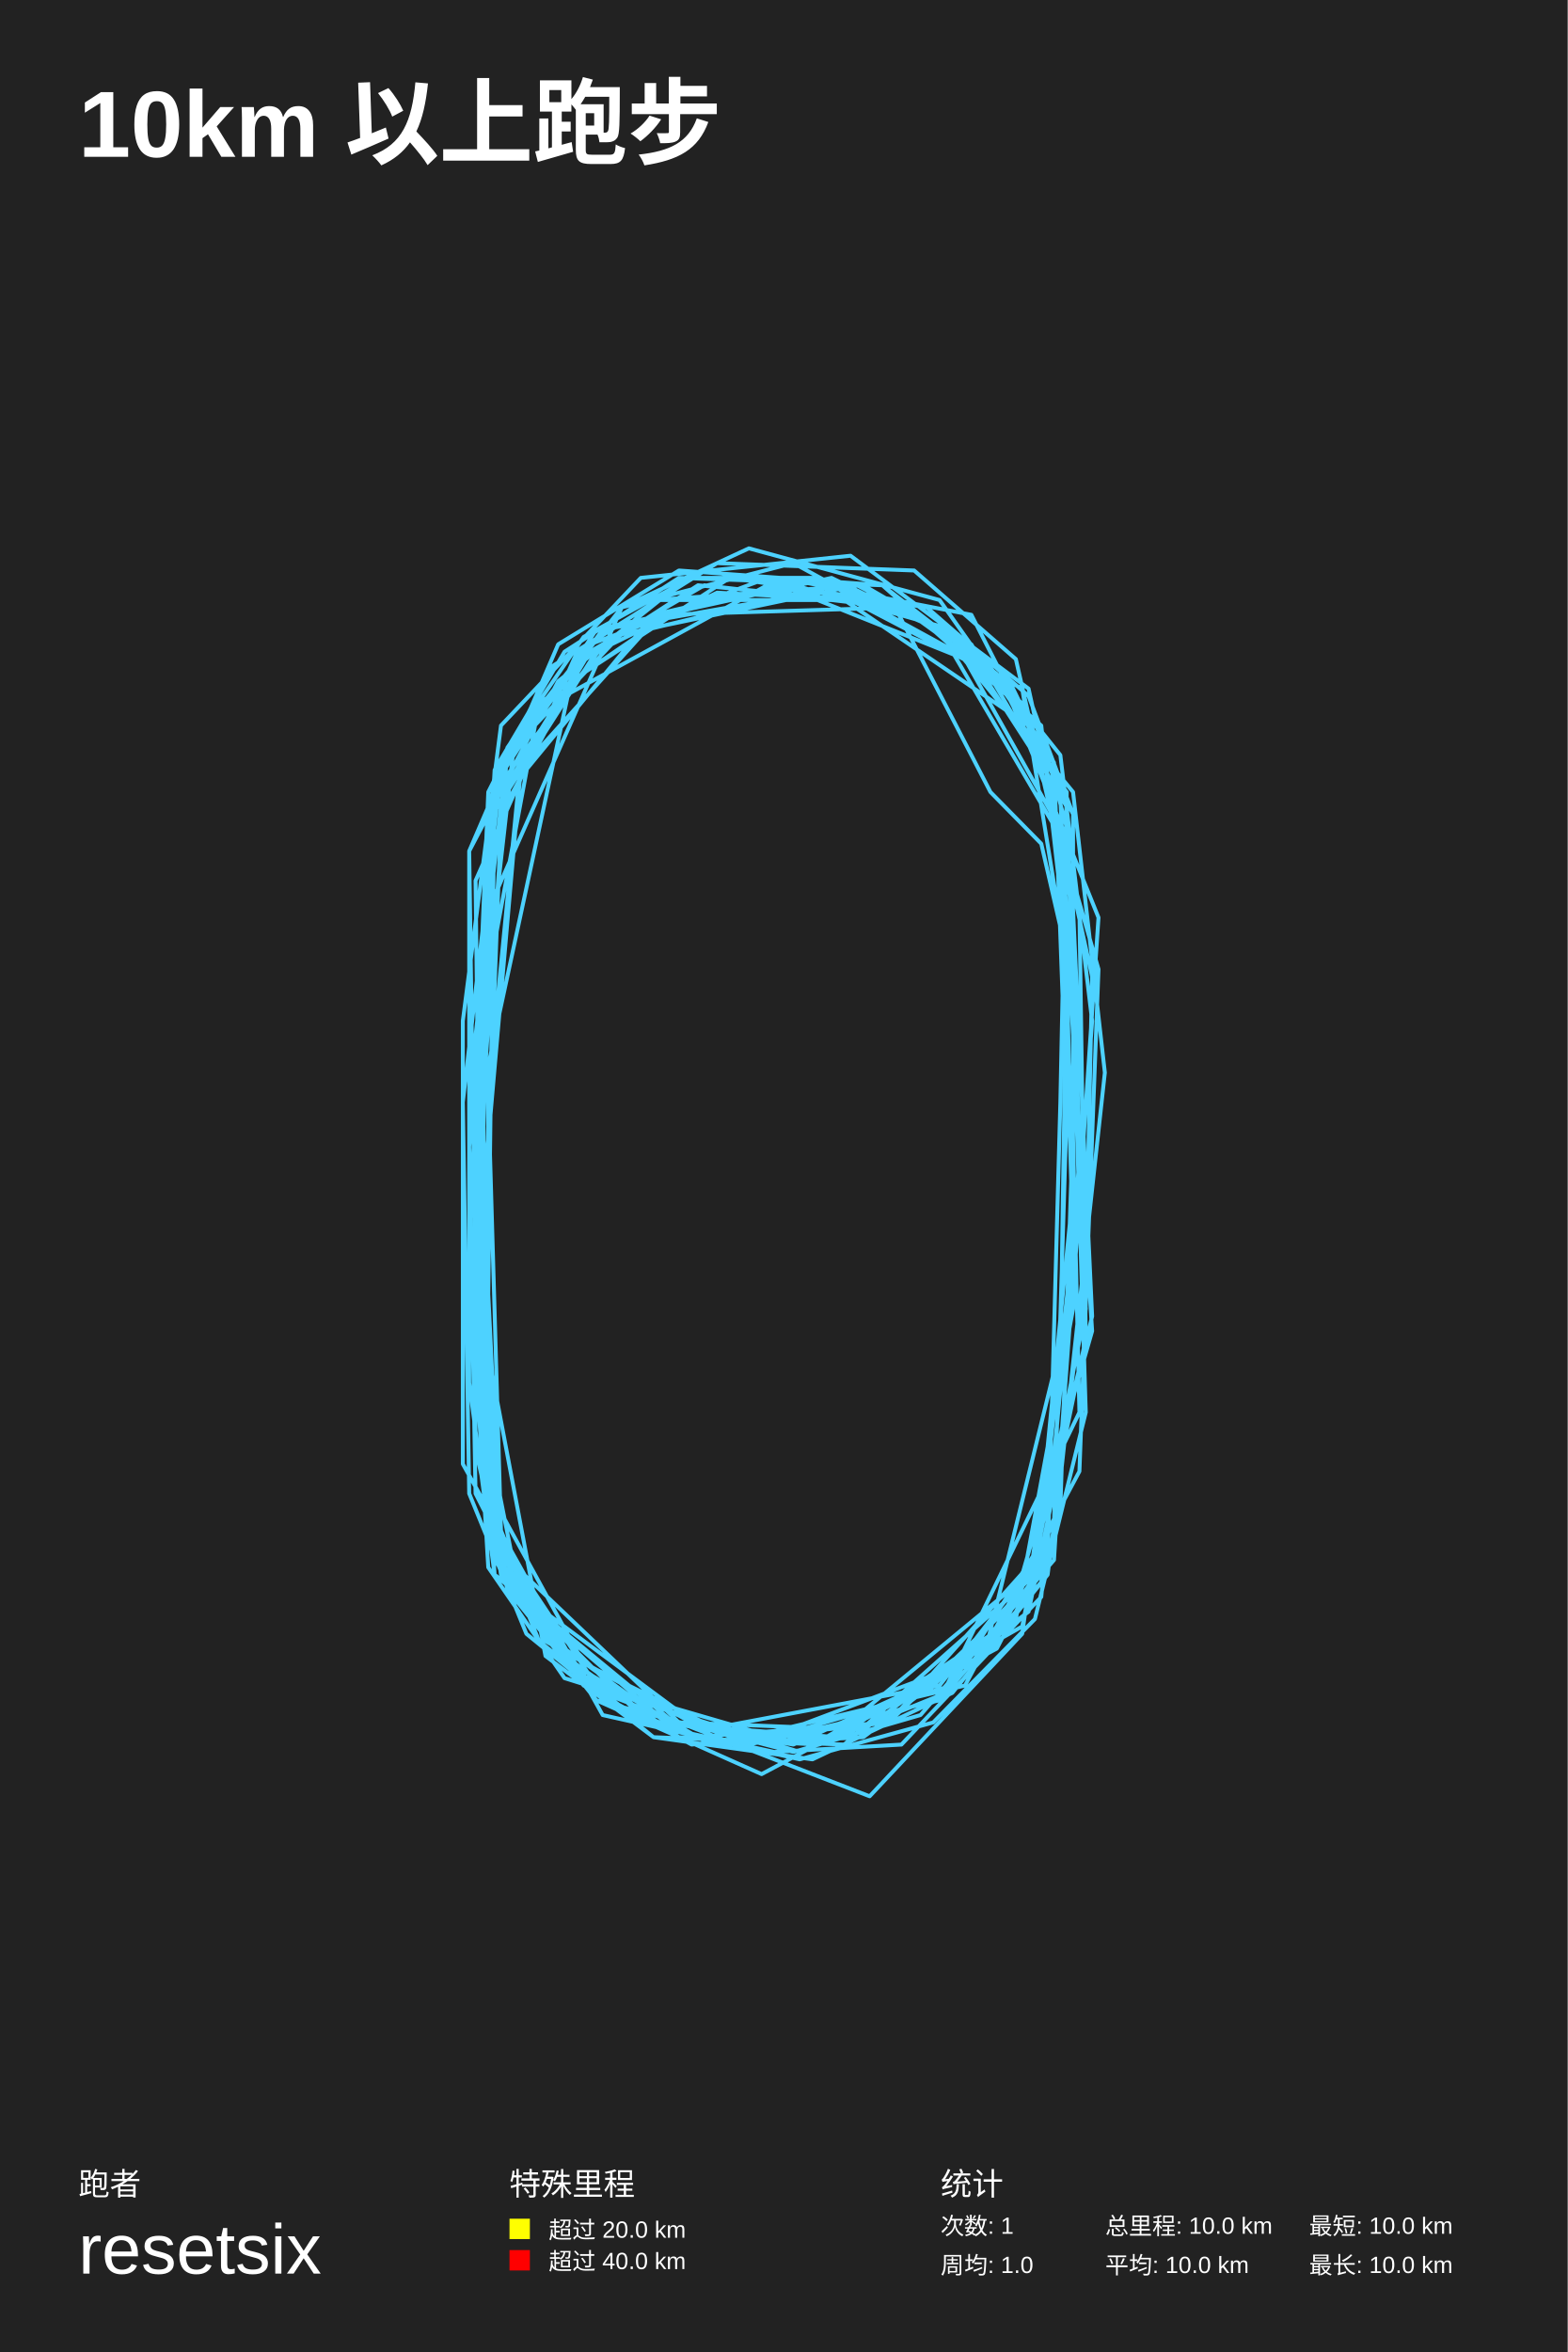
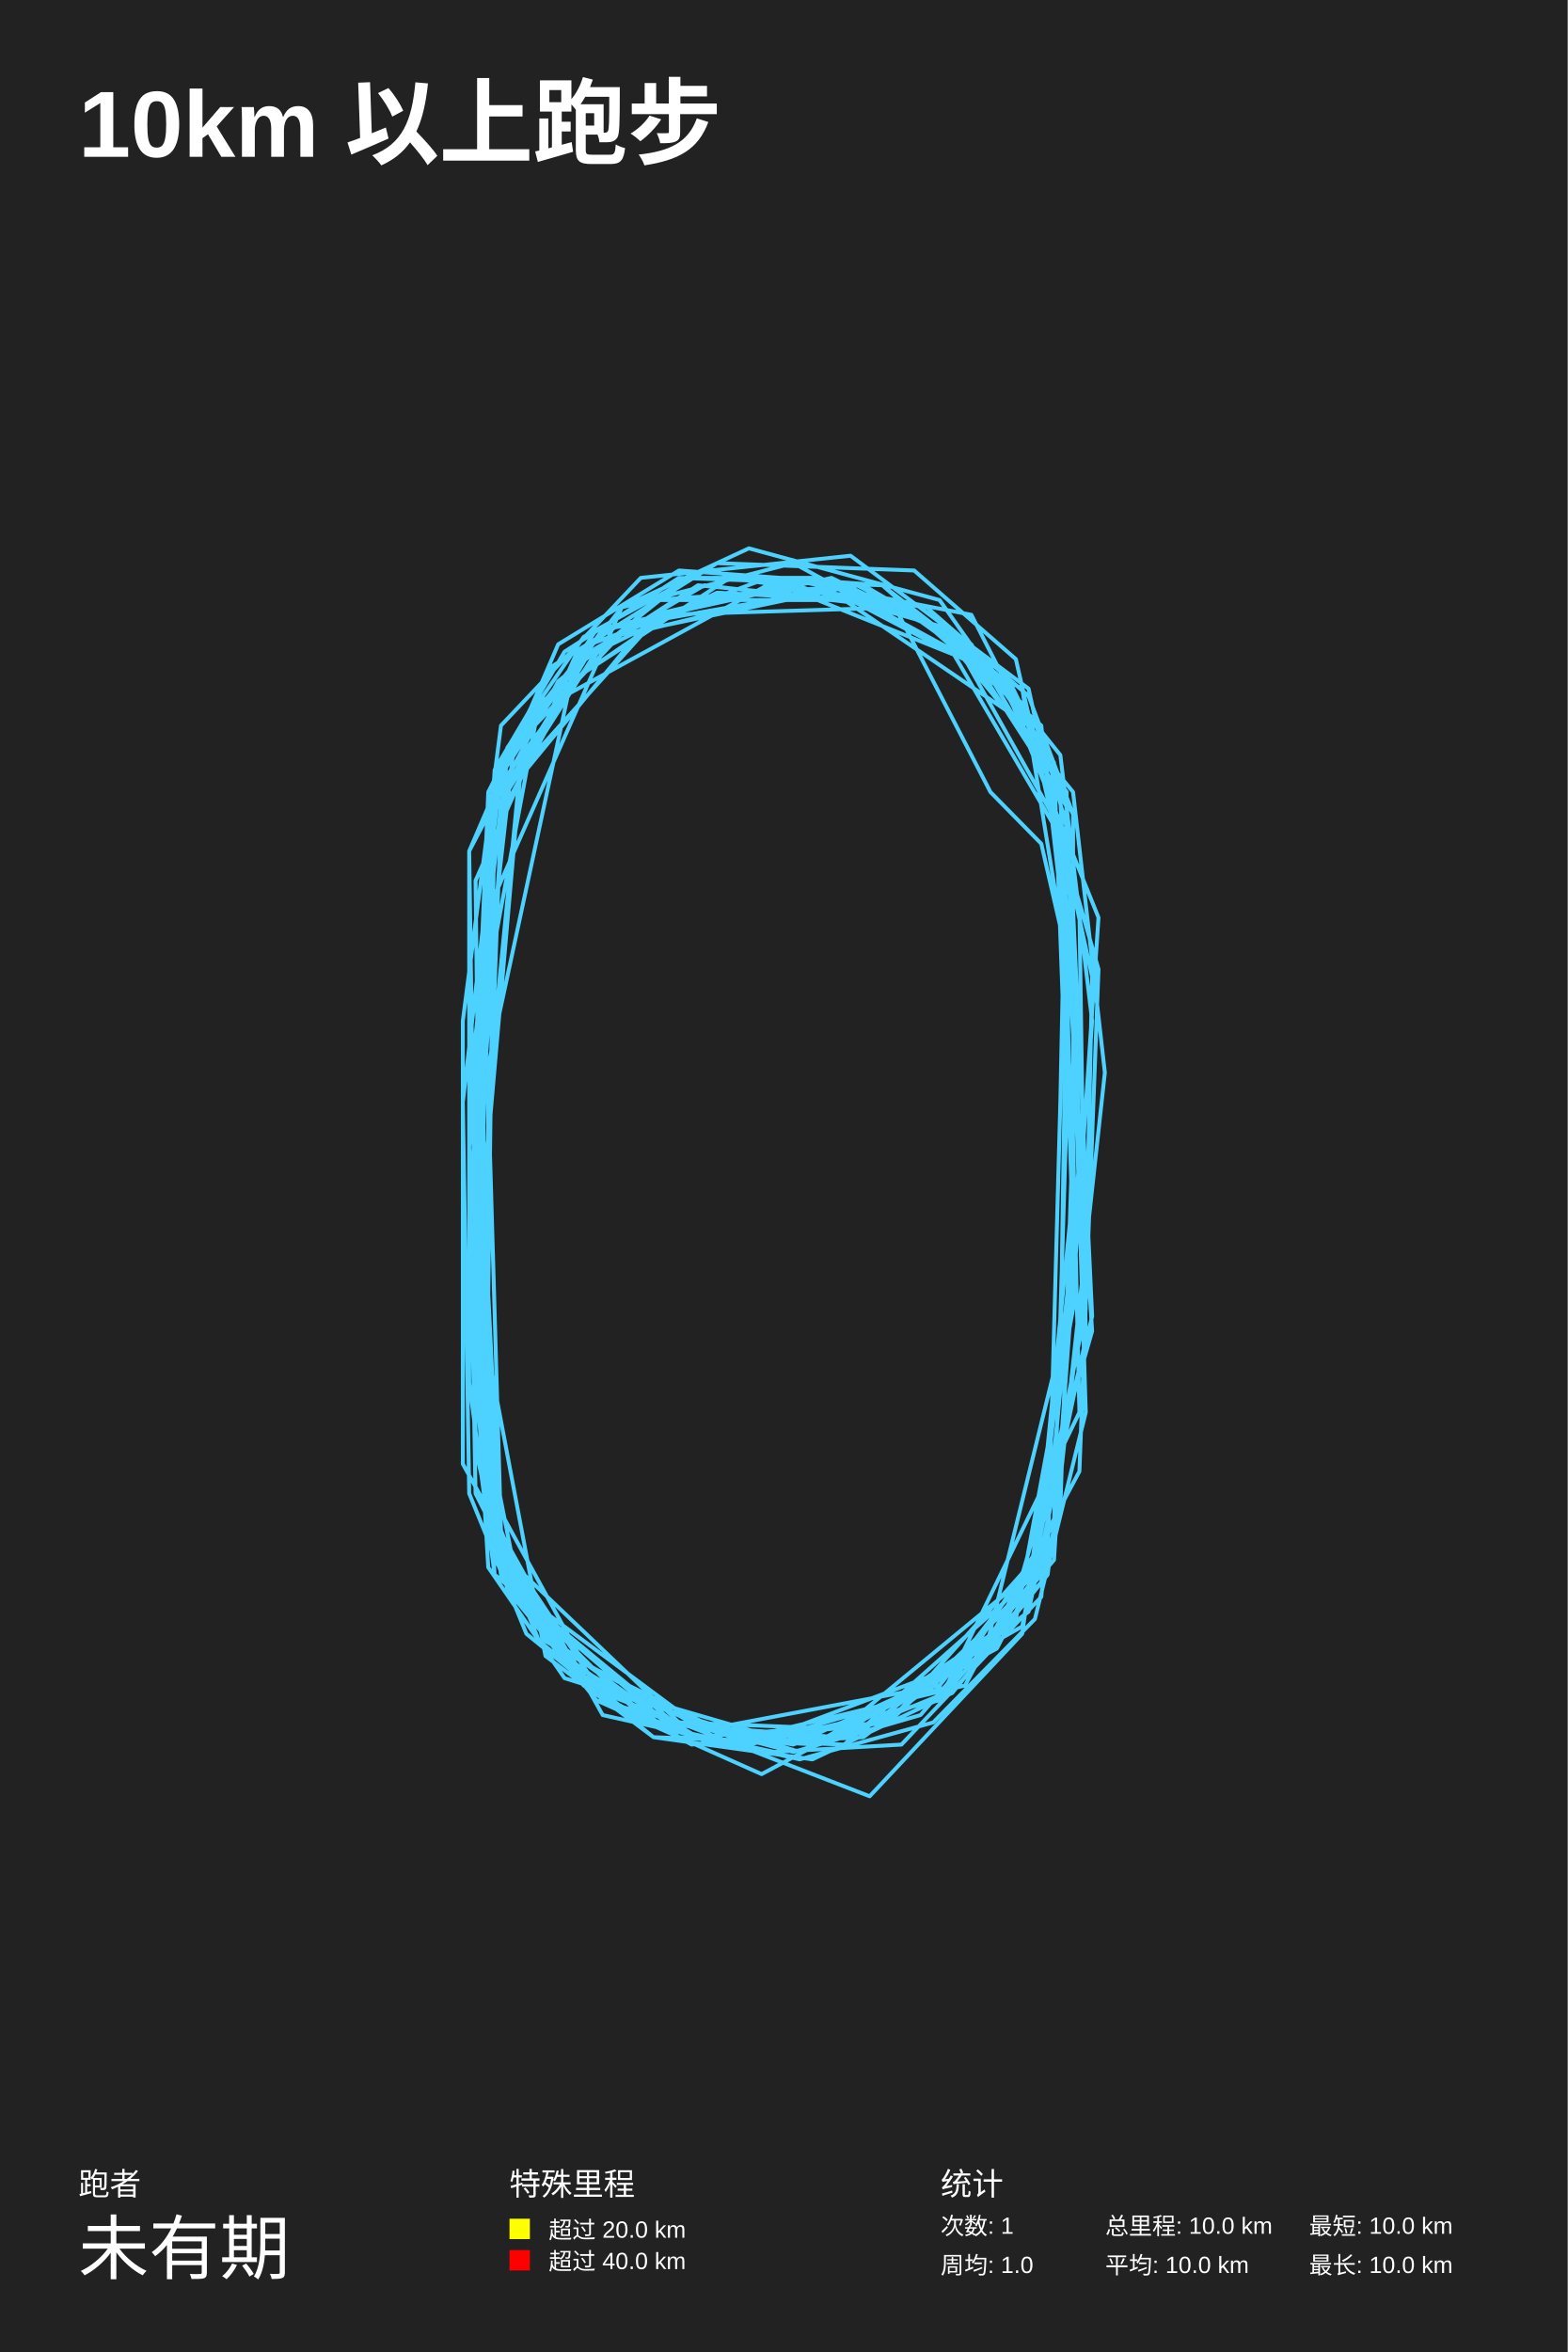
<svg xmlns="http://www.w3.org/2000/svg" baseProfile="full" height="300mm" version="1.1" viewBox="0,0,200,300" width="200mm">
  <defs />
  <rect fill="#222222" height="300" width="200" x="0" y="0" />
  <text fill="#FFFFFF" style="font-size:12px; font-family:Arial; font-weight:bold;" x="10" y="20">10km 以上跑步</text>
  <text fill="#FFFFFF" style="font-size:4px; font-family:Arial" x="10" y="280">跑者</text>
-   <text fill="#FFFFFF" style="font-size:9px; font-family:Arial" x="10" y="290">resetsix</text>
+   <text fill="#FFFFFF" style="font-size:9px; font-family:Arial" x="10" y="290">未有期</text>
  <text fill="#FFFFFF" style="font-size:4px; font-family:Arial" x="65" y="280">特殊里程</text>
  <rect fill="yellow" height="2.6" width="2.6" x="65" y="283" />
  <text fill="#FFFFFF" style="font-size:3px; font-family:Arial" x="70" y="285.5">超过 20.0 km</text>
  <rect fill="red" height="2.6" width="2.6" x="65" y="287" />
  <text fill="#FFFFFF" style="font-size:3px; font-family:Arial" x="70" y="289.5">超过 40.0 km</text>
  <text fill="#FFFFFF" style="font-size:4px; font-family:Arial" x="120" y="280">统计</text>
  <text fill="#FFFFFF" style="font-size:3px; font-family:Arial" x="120" y="285">次数: 1</text>
  <text fill="#FFFFFF" style="font-size:3px; font-family:Arial" x="120" y="290">周均: 1.0</text>
  <text fill="#FFFFFF" style="font-size:3px; font-family:Arial" x="141" y="285">总里程: 10.0 km</text>
  <text fill="#FFFFFF" style="font-size:3px; font-family:Arial" x="141" y="290">平均: 10.0 km</text>
  <text fill="#FFFFFF" style="font-size:3px; font-family:Arial" x="167" y="285">最短: 10.0 km</text>
  <text fill="#FFFFFF" style="font-size:3px; font-family:Arial" x="167" y="290">最长: 10.0 km</text>
  <polyline fill="none" opacity="1" points="103.649,75.593 76.888,80.302 63.913,98.198 59.047,140.582 59.858,190.5 67.157,208.396 83.376,221.581 103.649,224.407 121.49,215.93 133.654,200.861 138.52,162.245 139.331,124.57 131.221,87.837 108.515,70.884 81.754,73.709 63.913,92.547 59.047,130.221 59.047,186.733 76.888,218.756 102.027,224.407 119.057,219.698 132.032,206.512 138.52,180.14 136.898,128.338 132.843,92.547 112.57,74.651 86.619,72.767 71.211,82.186 59.858,108.558 60.669,165.07 63.102,200.861 92.296,222.523 110.137,221.581 131.221,205.57 138.52,170.721 137.709,116.093 130.41,89.721 115.813,77.477 89.863,72.767 74.455,81.244 64.724,95.372 60.669,132.105 60.669,184.849 64.724,202.744 76.077,216.872 101.216,223.465 117.435,218.756 134.465,198.977 137.709,147.175 135.276,101.965 127.167,85.954 112.57,74.651 86.619,73.709 72.022,83.128 63.102,98.198 60.669,151.884 63.102,195.21 72.022,211.221 86.619,221.581 104.46,222.523 120.679,215.93 134.465,194.268 136.087,141.524 134.465,97.256 119.868,76.535 95.54,69.942 79.321,77.477 62.291,116.093 59.858,146.233 60.669,190.5 71.211,211.221 90.674,222.523 106.082,221.581 131.221,200.861 139.331,167.896 136.898,116.093 129.599,84.07 116.624,72.767 91.485,71.826 70.401,85.012 62.291,101.023 59.858,159.419 62.291,199.919 72.022,214.047 102.027,223.465 130.41,207.454 138.52,166.954 136.087,101.965 128.789,86.895 101.216,71.826 79.321,77.477 63.102,98.198 59.858,156.593 62.291,197.093 76.888,216.872 91.485,222.523 123.112,214.989 137.709,187.675 140.142,123.628 131.221,92.547 107.704,76.535 84.187,76.535 71.211,86.895 59.858,108.558 59.858,176.372 63.102,200.861 88.241,221.581 113.381,219.698 134.465,196.151 139.331,130.221 135.276,96.314 124.734,83.128 110.137,74.651 83.376,76.535 65.535,95.372 61.48,131.163 61.48,182.965 63.913,200.861 74.455,214.989 88.241,222.523 113.381,219.698 132.032,201.803 136.898,158.477 135.276,105.733 123.112,84.07 99.595,74.651 83.376,78.419 66.346,99.14 61.48,154.71 63.102,198.977 72.833,213.105 95.54,222.523 119.868,216.872 137.709,180.14 136.898,145.291 134.465,100.082 124.734,85.012 108.515,76.535 91.485,75.593 76.077,83.128 62.291,104.791 61.48,157.535 62.291,193.326 68.779,209.337 81.754,219.698 98.784,223.465 115.002,222.523 132.843,203.686 136.898,159.419 136.087,122.686 130.41,87.837 108.515,76.535 89.052,74.651 74.455,84.07 64.724,100.082 61.48,135.872 63.102,195.21 72.022,210.279 84.998,219.698 102.027,221.581 118.246,215.93 129.599,203.686 139.331,169.779 135.276,106.675 121.49,83.128 106.082,74.651 82.565,80.302 68.779,89.721 62.291,124.57 60.669,176.372 64.724,201.803 82.565,219.698 106.893,221.581 127.978,207.454 135.276,192.384 136.898,143.407 136.898,103.849 131.221,88.779 118.246,77.477 93.107,73.709 72.833,86.895 62.291,135.872 62.291,193.326 74.455,214.989 96.351,223.465 110.948,229.116 130.41,208.396 135.276,173.547 136.087,121.745 132.843,107.617 126.356,101.023 114.192,77.477 89.863,74.651 75.266,83.128 62.291,104.791 60.669,164.128 69.59,211.221 83.376,221.581 107.704,222.523 132.032,200.861 136.898,151.884 136.898,103.849 123.923,78.419 99.595,73.709 72.022,88.779 63.913,103.849 61.48,169.779 62.291,194.268 76.077,214.989 98.784,221.581 121.49,214.989 132.843,201.803 137.709,152.826 136.087,102.907 123.923,82.186 109.326,74.651 77.699,81.244 63.102,101.023 60.669,165.07 62.291,197.093 76.077,216.872 97.162,226.291 127.167,210.279 134.465,196.151 140.953,136.814 136.898,101.023 119.868,80.302 104.46,73.709 88.241,73.709 73.644,83.128 60.669,112.326 61.48,179.198 66.346,203.686 84.998,219.698 101.216,222.523 123.923,212.163 133.654,198.977 135.276,140.582 136.087,101.023 121.49,81.244 106.082,73.709 76.077,80.302 63.102,100.082 62.291,165.07 63.913,198.035 86.619,219.698 110.137,220.64 129.599,206.512 136.898,166.954 136.898,108.558 132.843,93.489 121.49,80.302 97.973,73.709 75.266,82.186 64.724,95.372 61.48,142.465 63.102,191.442 74.455,212.163 95.54,222.523 125.545,211.221 136.898,165.07 140.142,117.035 127.978,86.895 115.002,77.477 84.187,78.419 66.346,98.198 62.291,139.64 63.913,195.21 69.59,209.337 89.863,220.64 119.868,214.989 134.465,196.151" stroke="#4DD2FF" stroke-dasharray="none" stroke-linecap="round" stroke-linejoin="round" stroke-width="0.5" />
</svg>
